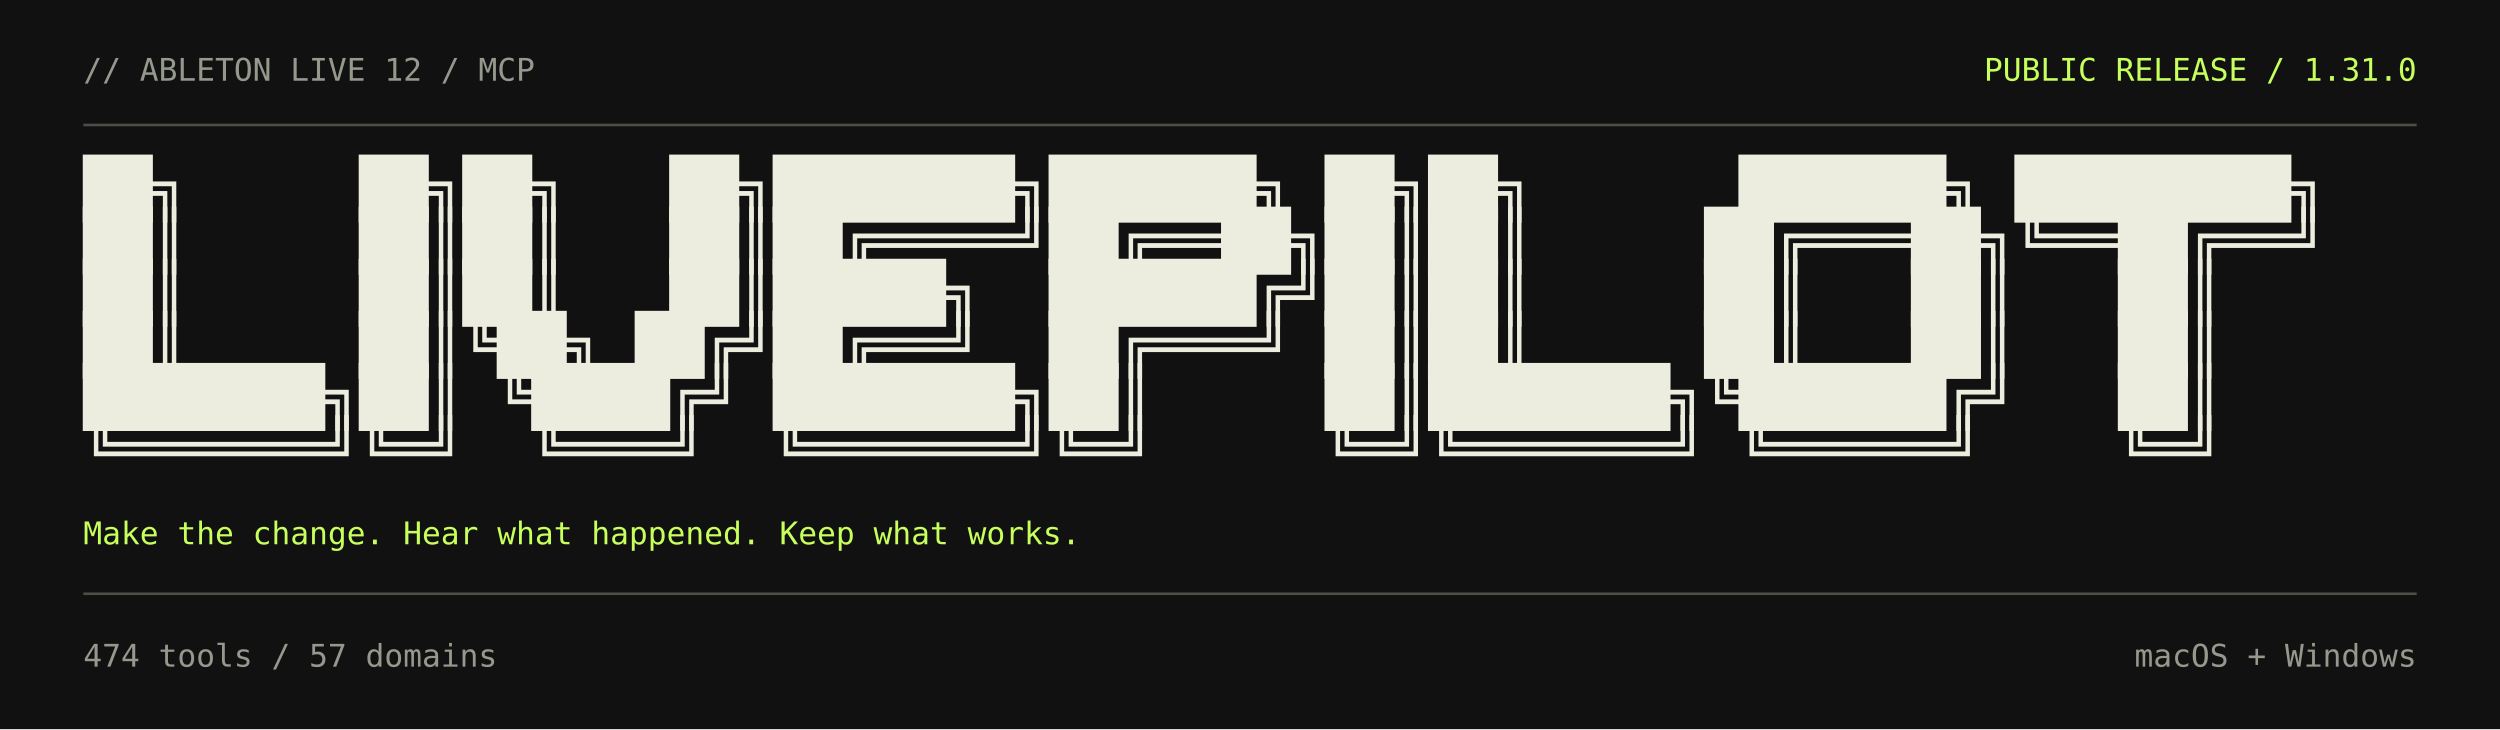
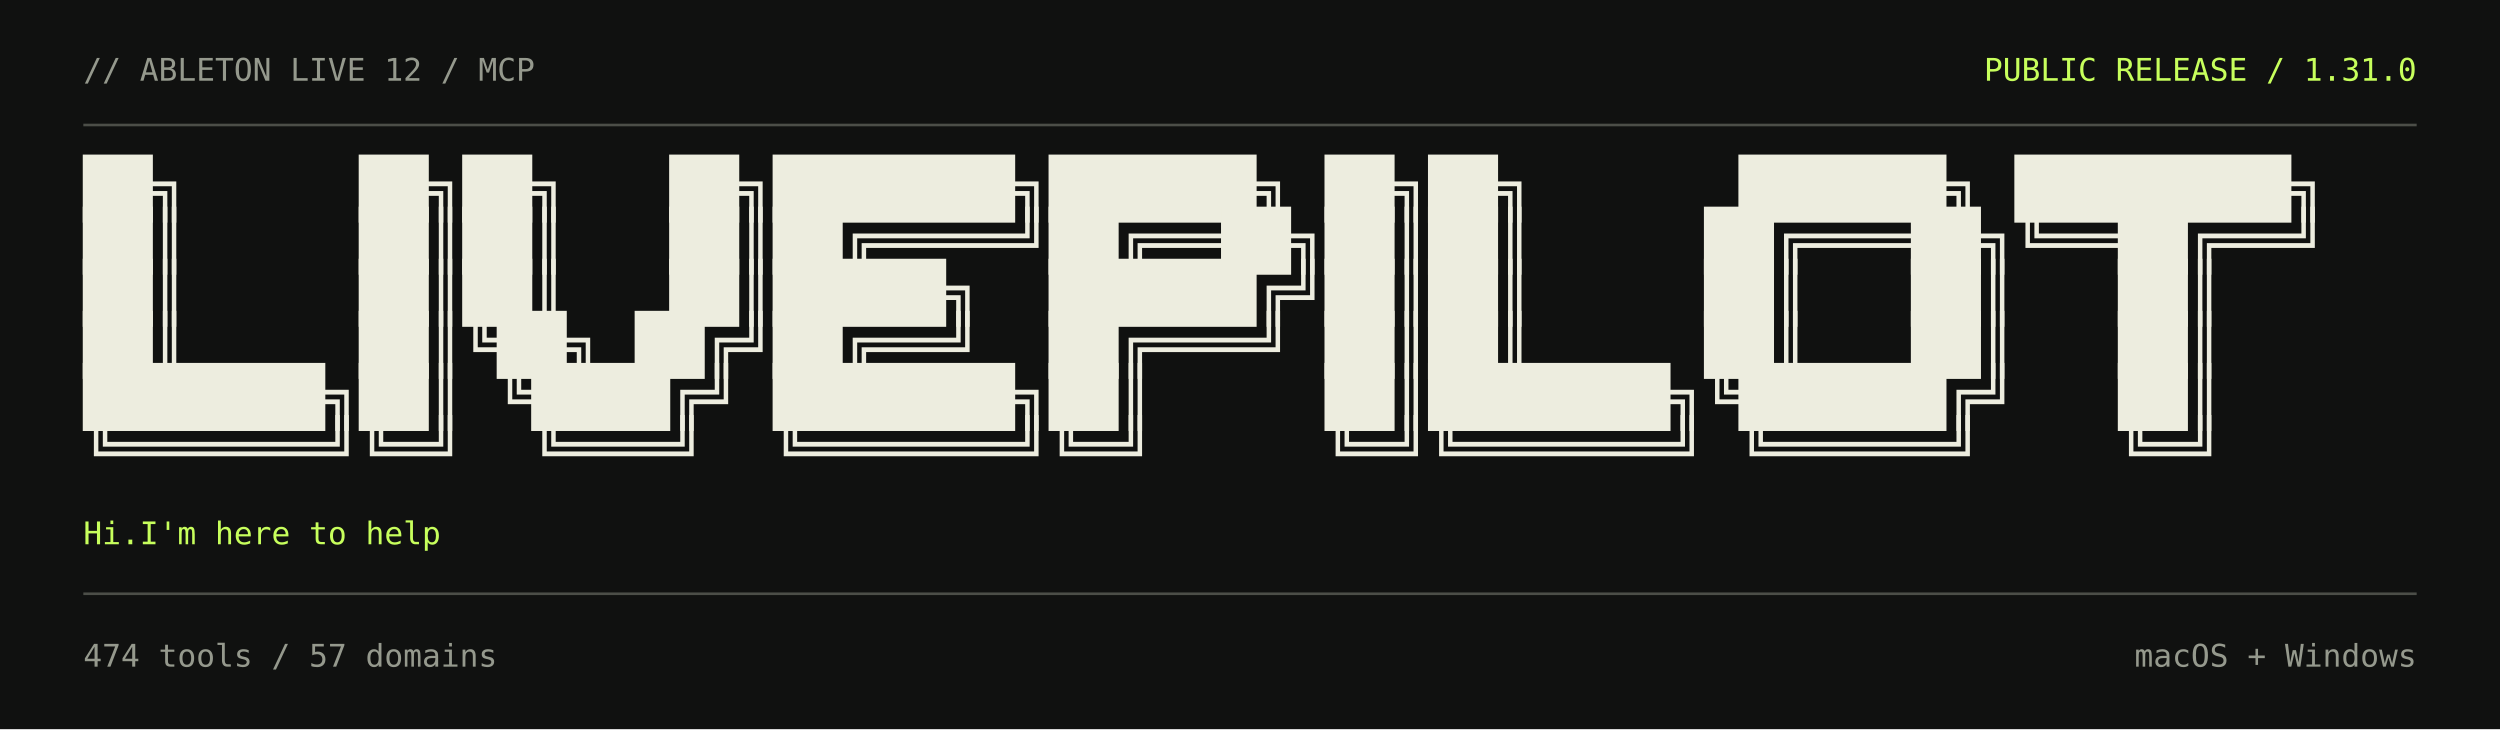
<svg xmlns="http://www.w3.org/2000/svg" viewBox="0 0 960 280" role="img" aria-labelledby="title desc">
  <rect width="960" height="280" fill="#101110" />
  <g font-family="Menlo, Consolas, monospace" font-size="12" fill="#95998d">
    <text x="32" y="31">// ABLETON LIVE 12 / MCP</text>
    <text x="928" y="31" text-anchor="end" fill="#c7ff5c">PUBLIC RELEASE / 1.31.0</text>
  </g>
  <path d="M32 48H928 M32 228H928" stroke="#95998d" stroke-opacity=".45" />
  <g font-family="Menlo, Consolas, monospace" font-size="22" fill="#ededdf" xml:space="preserve">
-     <text x="32" y="80">██╗     ██╗██╗   ██╗███████╗██████╗ ██╗██╗      ██████╗ ████████╗</text>
-     <text x="32" y="100">██║     ██║██║   ██║██╔════╝██╔══██╗██║██║     ██╔═══██╗╚══██╔══╝</text>
-     <text x="32" y="120">██║     ██║██║   ██║█████╗  ██████╔╝██║██║     ██║   ██║   ██║</text>
-     <text x="32" y="140">██║     ██║╚██╗ ██╔╝██╔══╝  ██╔═══╝ ██║██║     ██║   ██║   ██║</text>
-     <text x="32" y="160">███████╗██║ ╚████╔╝ ███████╗██║     ██║███████╗╚██████╔╝   ██║</text>
-     <text x="32" y="180">╚══════╝╚═╝  ╚═══╝  ╚══════╝╚═╝     ╚═╝╚══════╝ ╚═════╝    ╚═╝</text>
+     <text x="32 45.75 59.5 73.25 87 100.75 114.5 128.25 142 155.75 169.5 183.25 197 210.75 224.5 238.25 252 265.75 279.5 293.25 307 320.75 334.5 348.25 362 375.75 389.5 403.25 417 430.75 444.5 458.25 472 485.75 499.5 513.25 527 540.75 554.5 568.25 582 595.75 609.5 623.25 637 650.75 664.5 678.25 692 705.75 719.5 733.25 747 760.75 774.5 788.25 802 815.75 829.5 843.25 857 870.75 884.5 898.25 912" y="80">██╗     ██╗██╗   ██╗███████╗██████╗ ██╗██╗      ██████╗ ████████╗</text>
+     <text x="32 45.75 59.5 73.25 87 100.75 114.5 128.25 142 155.75 169.5 183.25 197 210.75 224.5 238.25 252 265.75 279.5 293.25 307 320.75 334.5 348.25 362 375.75 389.5 403.25 417 430.75 444.5 458.25 472 485.75 499.5 513.25 527 540.75 554.5 568.25 582 595.75 609.5 623.25 637 650.75 664.5 678.25 692 705.75 719.5 733.25 747 760.75 774.5 788.25 802 815.75 829.5 843.25 857 870.75 884.5 898.25 912" y="100">██║     ██║██║   ██║██╔════╝██╔══██╗██║██║     ██╔═══██╗╚══██╔══╝</text>
+     <text x="32 45.75 59.5 73.25 87 100.75 114.5 128.25 142 155.75 169.5 183.25 197 210.75 224.5 238.25 252 265.75 279.5 293.25 307 320.75 334.5 348.25 362 375.75 389.5 403.25 417 430.75 444.5 458.25 472 485.75 499.5 513.25 527 540.75 554.5 568.25 582 595.75 609.5 623.25 637 650.75 664.5 678.25 692 705.75 719.5 733.25 747 760.75 774.5 788.25 802 815.75 829.5 843.25 857 870.75" y="120">██║     ██║██║   ██║█████╗  ██████╔╝██║██║     ██║   ██║   ██║</text>
+     <text x="32 45.75 59.5 73.25 87 100.75 114.5 128.25 142 155.75 169.5 183.25 197 210.75 224.5 238.25 252 265.75 279.5 293.25 307 320.75 334.5 348.25 362 375.75 389.5 403.25 417 430.75 444.5 458.25 472 485.75 499.5 513.25 527 540.75 554.5 568.25 582 595.75 609.5 623.25 637 650.75 664.5 678.25 692 705.75 719.5 733.25 747 760.75 774.5 788.25 802 815.75 829.5 843.25 857 870.75" y="140">██║     ██║╚██╗ ██╔╝██╔══╝  ██╔═══╝ ██║██║     ██║   ██║   ██║</text>
+     <text x="32 45.75 59.5 73.25 87 100.75 114.5 128.25 142 155.75 169.5 183.25 197 210.75 224.5 238.25 252 265.75 279.5 293.25 307 320.75 334.5 348.25 362 375.75 389.5 403.25 417 430.75 444.5 458.25 472 485.75 499.5 513.25 527 540.75 554.5 568.25 582 595.75 609.5 623.25 637 650.75 664.5 678.25 692 705.75 719.5 733.25 747 760.75 774.5 788.25 802 815.75 829.5 843.25 857 870.75" y="160">███████╗██║ ╚████╔╝ ███████╗██║     ██║███████╗╚██████╔╝   ██║</text>
+     <text x="32 45.75 59.5 73.25 87 100.75 114.5 128.25 142 155.75 169.5 183.25 197 210.75 224.5 238.25 252 265.75 279.5 293.25 307 320.75 334.5 348.25 362 375.75 389.5 403.25 417 430.75 444.5 458.25 472 485.75 499.5 513.25 527 540.75 554.5 568.25 582 595.75 609.5 623.25 637 650.75 664.5 678.25 692 705.75 719.5 733.25 747 760.75 774.5 788.25 802 815.75 829.5 843.25 857 870.75" y="180">╚══════╝╚═╝  ╚═══╝  ╚══════╝╚═╝     ╚═╝╚══════╝ ╚═════╝    ╚═╝</text>
  </g>
-   <text x="32" y="209" fill="#c7ff5c" font-family="Menlo, Consolas, monospace" font-size="12">Make the change. Hear what happened. Keep what works.</text>
+   <text x="32" y="209" fill="#c7ff5c" font-family="Menlo, Consolas, monospace" font-size="12">Hi.I'm here to help</text>
  <g font-family="Menlo, Consolas, monospace" font-size="12" fill="#95998d">
    <text x="32" y="256">474 tools / 57 domains</text>
    <text x="928" y="256" text-anchor="end">macOS + Windows</text>
  </g>
</svg>
